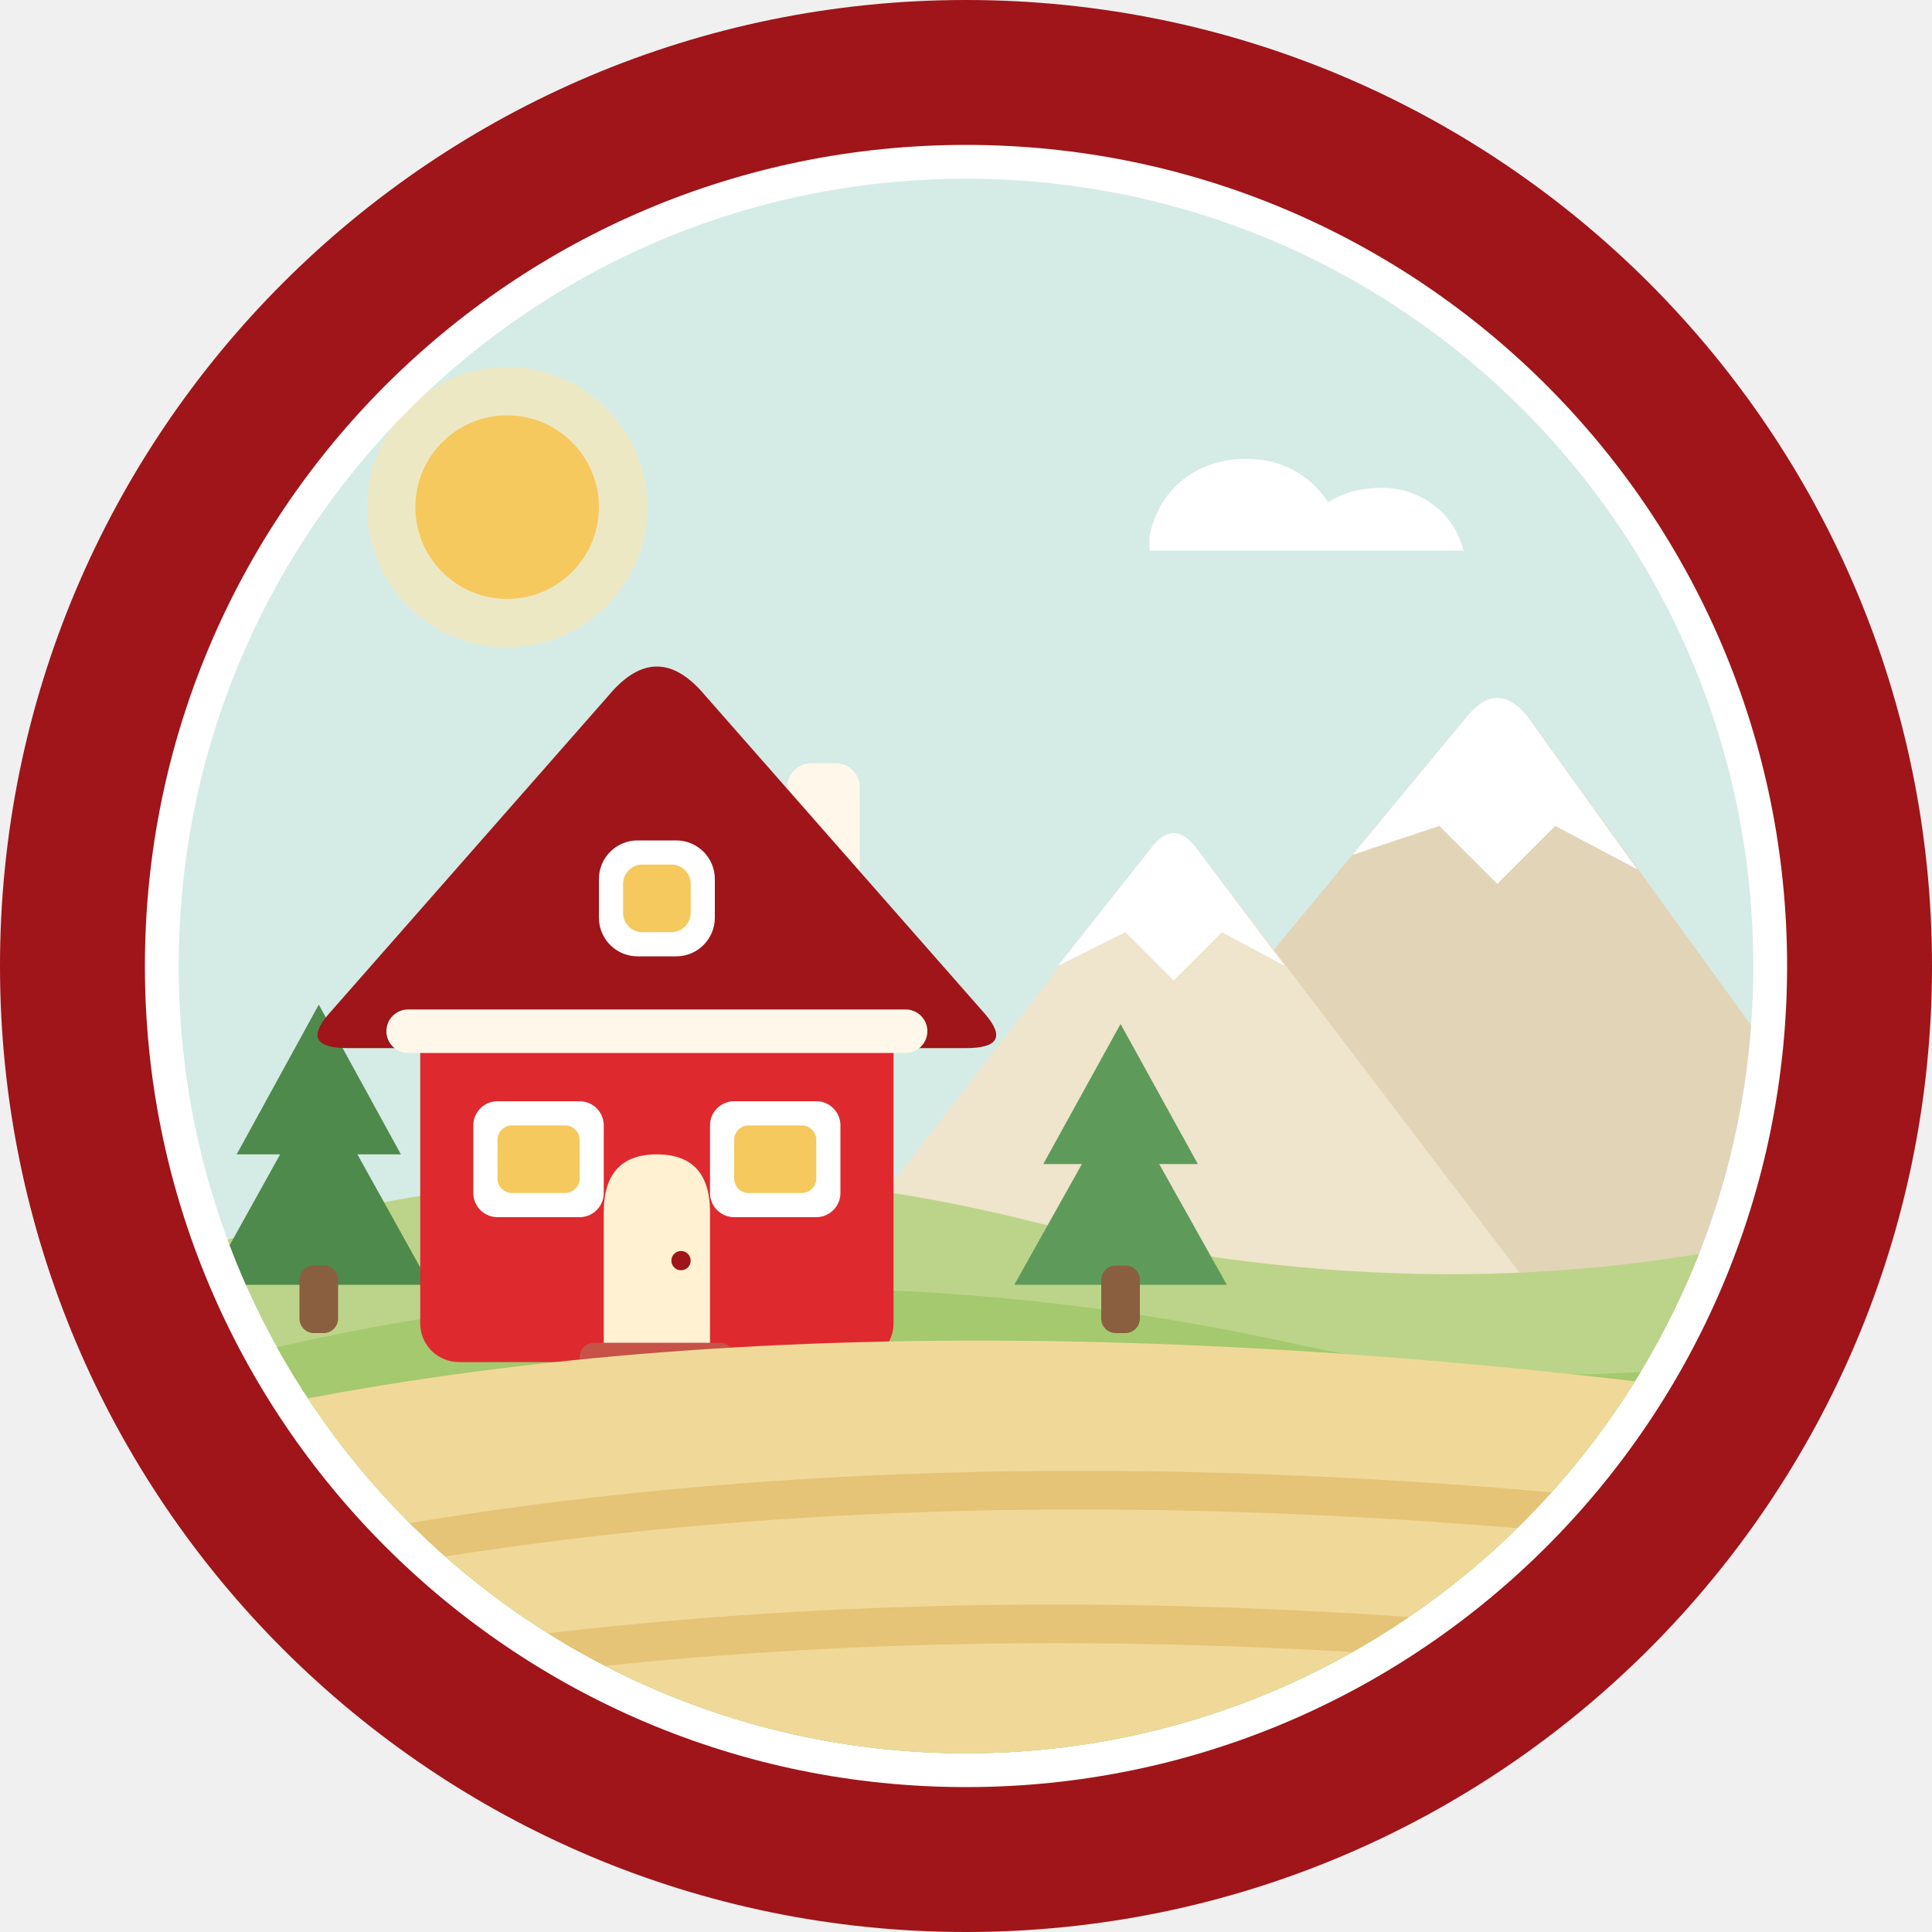
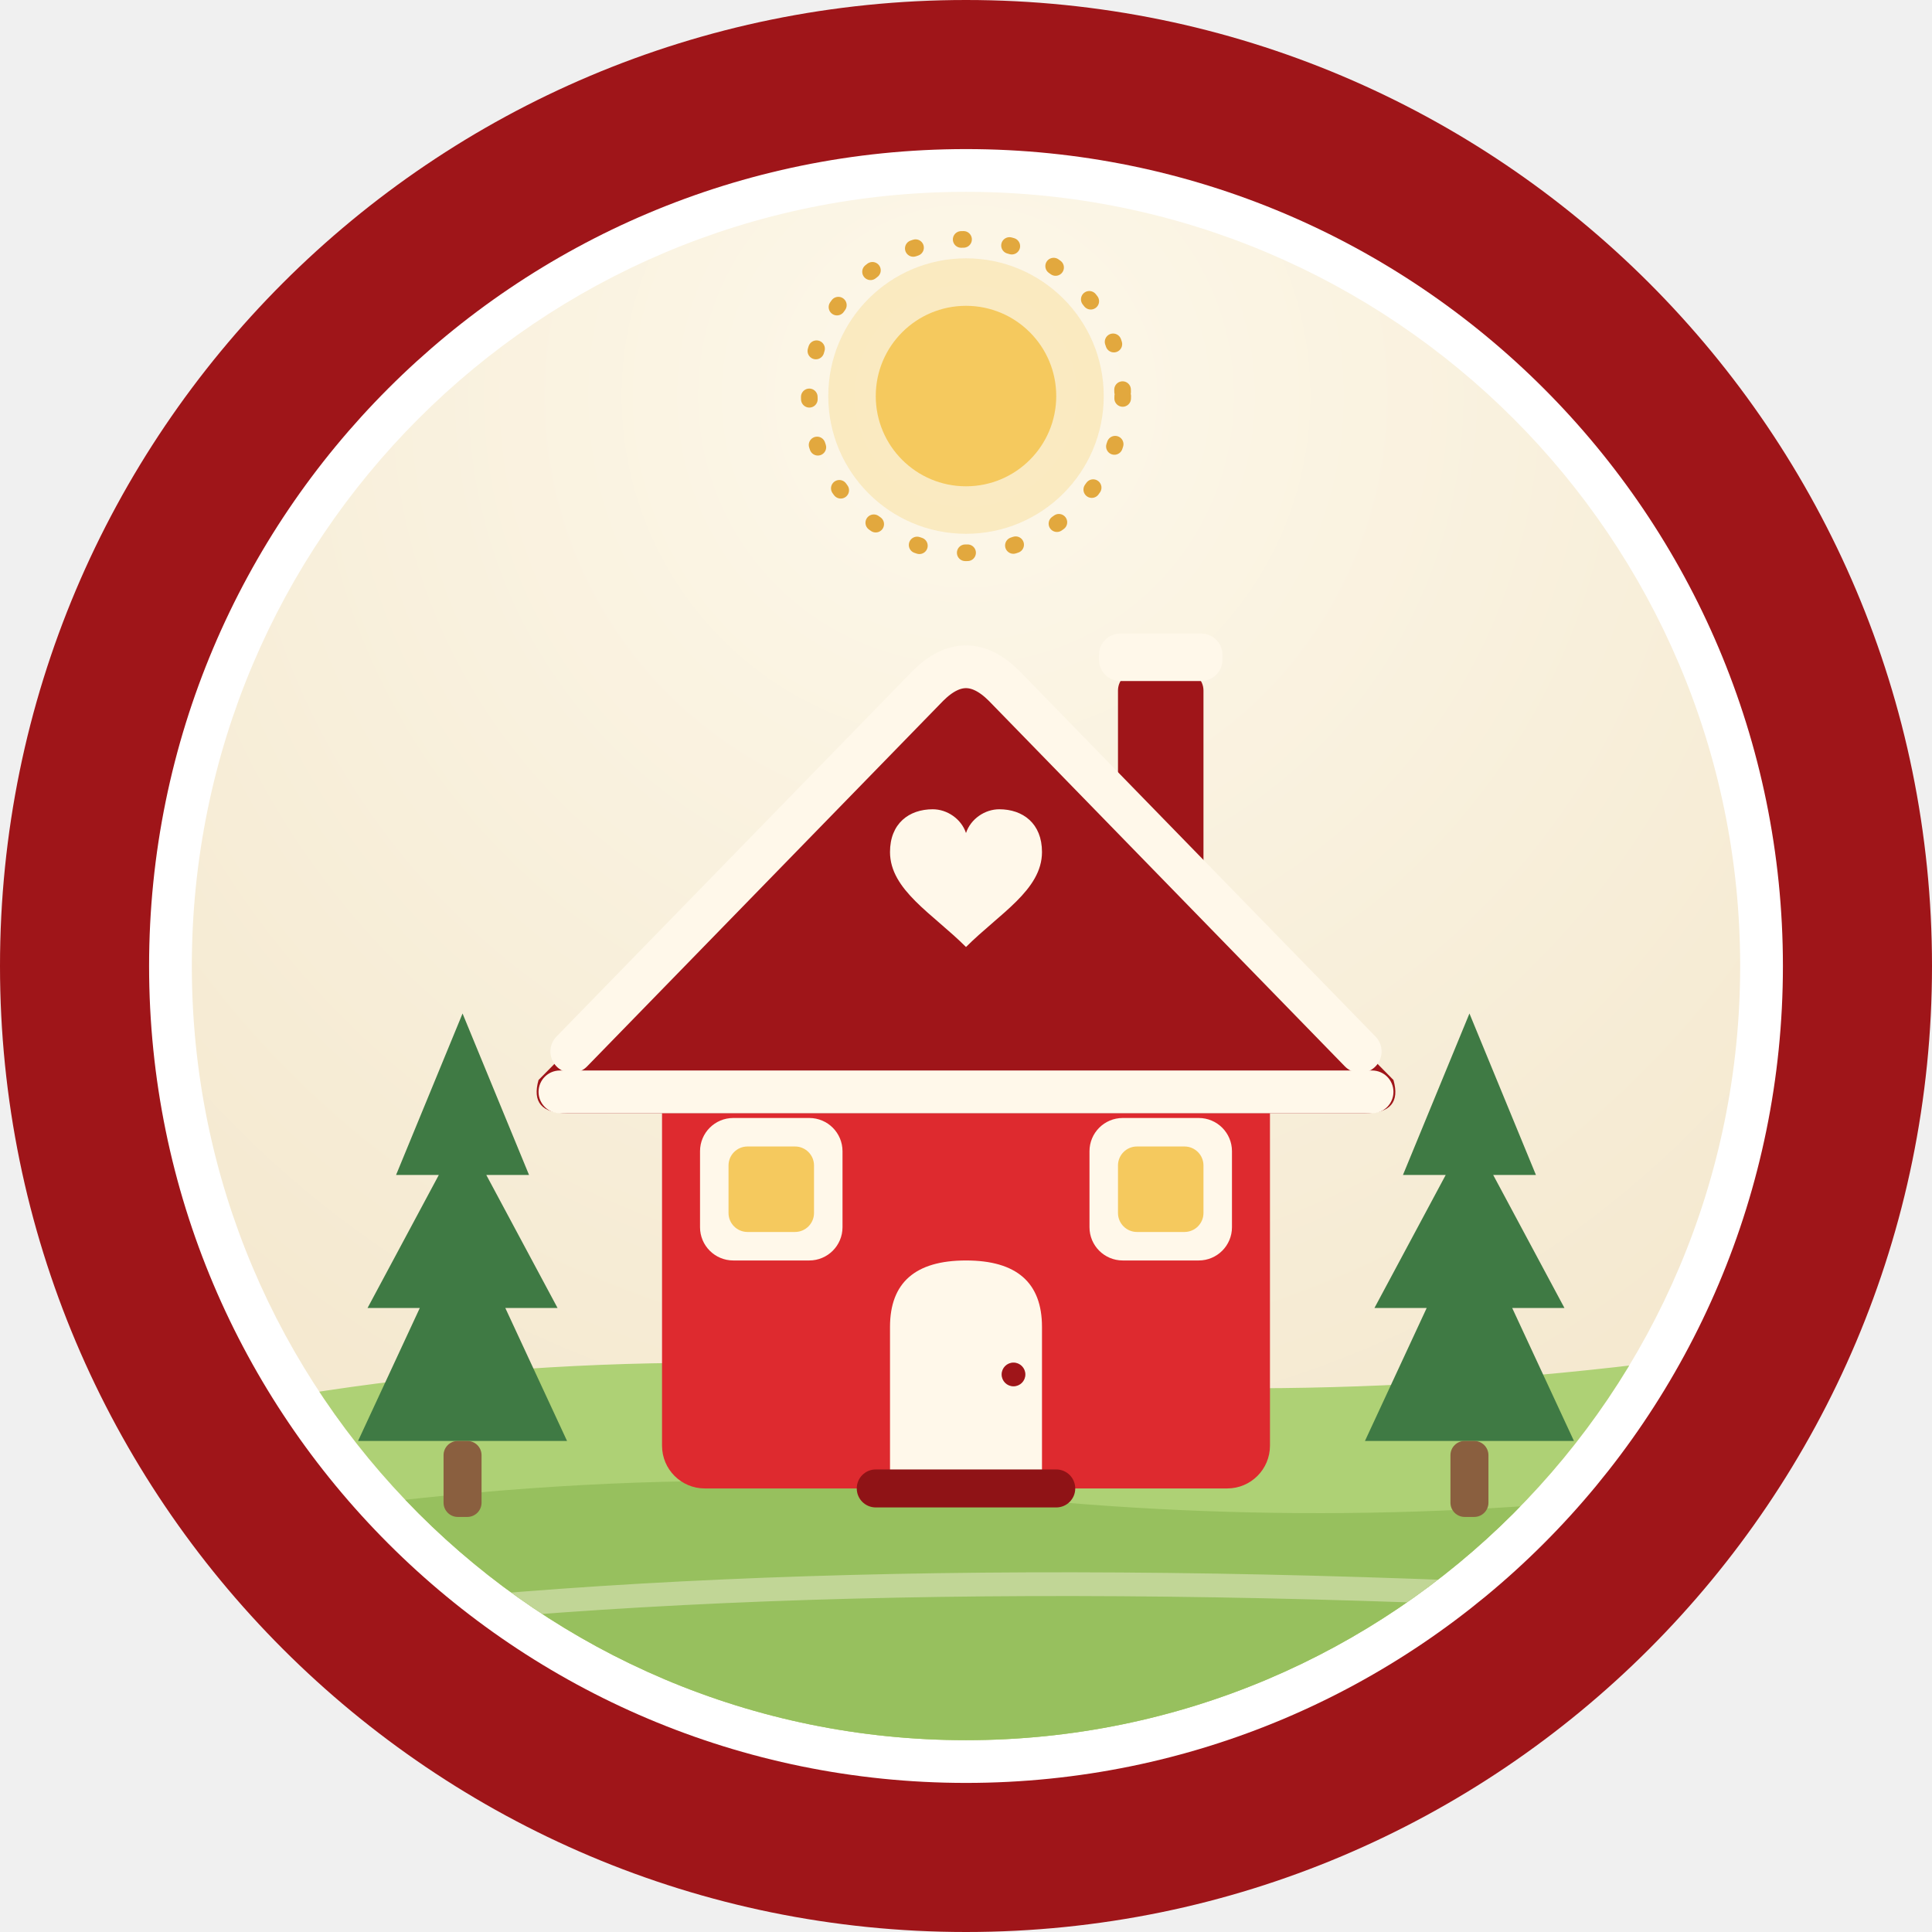
<svg xmlns="http://www.w3.org/2000/svg" width="480" height="480" viewBox="0 0 480 480">
  <defs>
-     <clipPath id="clip-flat-clean">
+     <clipPath id="clip-scene">
      <circle cx="240" cy="240" r="163" />
    </clipPath>
+     <radialGradient id="sky" gradientUnits="userSpaceOnUse" cx="240" cy="120" r="290">
+       <stop offset="0" stop-color="#fdf8ea" />
+       <stop offset="1" stop-color="#f3e6cb" />
+     </radialGradient>
  </defs>
  <circle cx="240" cy="240" r="240" fill="#9f1519" />
-   <g transform="translate(240 240) scale(1.2) translate(-240 -240)">
-     <circle cx="240" cy="240" r="170" fill="#ffffff" />
-     <g clip-path="url(#clip-flat-clean)">
-       <circle cx="240" cy="240" r="163" fill="#d5ebe6" />
-       <circle cx="145" cy="145" r="29" fill="#fbe7b2" opacity=".65" />
-       <circle cx="145" cy="145" r="19" fill="#f5c95e" />
-       <path fill="#ffffff" d="M278 151c2-10 10-16 20-16 7 0 13 3 17 9 3-2 7-3 11-3 8 0 15 5 17 13h-65Z" />
-       <path fill="#e2d4b7" d="M248 304 344 188q6-7 12 0l84 116Z" />
-       <path fill="#ffffff" d="m320 217 24-29q6-7 12 0l23 32-17-9-12 12-12-12Z" />
-       <path fill="#efe4cc" d="M210 304 278 216q5-7 10 0l67 88Z" />
-       <path fill="#ffffff" d="m259 240 19-24q5-7 10 0l18 24-13-7-10 10-10-10Z" />
-       <path fill="#bcd489" d="M70 302q94-32 184-9 82 20 156 3v114H70Z" />
-       <path fill="#a5c96e" d="M70 326q118-34 237-8 54 12 103 2v90H70Z" />
+   <g transform="translate(240 240) scale(1.18) translate(-240 -240)">
+     <circle cx="240" cy="240" r="172" fill="#ffffff" />
+     <g clip-path="url(#clip-scene)">
+       <circle cx="240" cy="240" r="163" fill="url(#sky)" />
+       <circle cx="240" cy="120" r="29" fill="#f8dd9a" opacity=".5" />
+       <circle cx="240" cy="120" r="19" fill="#f5c95e" />
+       <circle cx="240" cy="120" r="33" fill="none" stroke="#e2a83e" stroke-width="3.5" stroke-linecap="round" stroke-dasharray="0.5 9.8" />
+       <path fill="#aed175" d="M70 336q80-18 170-10 80 8 170-6v90H70Z" />
+       <path fill="#97c05e" d="M70 360q100-18 180-8 80 8 160-4v62H70Z" />
+       <g fill="#3f7a44">
+         <path d="M134 250l14 34h-9l15 28h-11l13 28h-44l13-28h-11l15-28h-9Z" />
+         <path d="M346 250l14 34h-9l15 28h-11l13 28h-44l13-28h-11l15-28h-9Z" />
+       </g>
+       <rect x="130" y="340" width="8" height="16" rx="3" fill="#8a5f3f" />
+       <rect x="342" y="340" width="8" height="16" rx="3" fill="#8a5f3f" />
      <g>
-         <path fill="#4d8a4b" d="m106 248 17 31h-9l15 27H83l15-27h-9Z" />
-         <rect x="102" y="302" width="8" height="14" rx="3" fill="#8a5f3f" />
-         <path fill="#5e9b5a" d="m272 252 16 29h-8l14 25h-44l14-25h-8Z" />
-         <rect x="268" y="302" width="8" height="14" rx="3" fill="#8a5f3f" />
+         <rect x="272" y="178" width="18" height="46" rx="4" fill="#9f1519" />
+         <rect x="268" y="170" width="26" height="10" rx="4.5" fill="#fff8ea" />
+         <rect x="176" y="252" width="128" height="98" rx="9" fill="#de2a2f" />
+         <path fill="#9f1519" d="M150 264l83-84q7-8 14 0l83 84q2 7-6 7H156q-8 0-6-7Z" />
+         <path d="M157 258l75-77q8-8 16 0l75 77" fill="none" stroke="#fff8ea" stroke-width="9" stroke-linecap="round" />
+         <rect x="150" y="262" width="180" height="9" rx="4.5" fill="#fff8ea" />
+         <path fill="#fff8ea" d="M240 236c-7-7-16-12-16-20 0-6 4-9 9-9 3 0 6 2 7 5 1-3 4-5 7-5 5 0 9 3 9 9 0 8-9 13-16 20Z" />
+         <rect x="184" y="272" width="30" height="30" rx="7" fill="#fff8ea" />
+         <rect x="190" y="278" width="18" height="18" rx="4" fill="#f5c95e" />
+         <rect x="266" y="272" width="30" height="30" rx="7" fill="#fff8ea" />
+         <rect x="272" y="278" width="18" height="18" rx="4" fill="#f5c95e" />
+         <path fill="#fff8ea" d="M224 348v-32q0-14 16-14t16 14v32Z" />
+         <circle cx="250" cy="326" r="2.5" fill="#9f1519" />
+         <rect x="217" y="346" width="46" height="8" rx="4" fill="#8f1316" />
      </g>
-       <g>
-         <rect x="127" y="247" width="98" height="75" rx="8" fill="#de2a2f" />
-         <rect x="203" y="198" width="15" height="35" rx="5" fill="#fff8ea" />
-         <path fill="#9f1519" d="M108 250 166 184q10-12 20 0l58 66q6 7-4 7H112q-10 0-4-7Z" />
-         <rect x="120" y="249" width="112" height="9" rx="4.5" fill="#fff8ea" />
-         <rect x="164" y="214" width="24" height="24" rx="8" fill="#ffffff" />
-         <rect x="169" y="219" width="14" height="14" rx="4" fill="#f5c95e" />
-         <rect x="138" y="268" width="27" height="24" rx="5" fill="#ffffff" />
-         <rect x="143" y="273" width="17" height="14" rx="3" fill="#f5c95e" />
-         <rect x="187" y="268" width="27" height="24" rx="5" fill="#ffffff" />
-         <rect x="192" y="273" width="17" height="14" rx="3" fill="#f5c95e" />
-         <path fill="#fff1d2" d="M165 322v-31q0-12 11-12t11 12v31Z" />
-         <circle cx="181" cy="301" r="2" fill="#9f1519" />
-         <rect x="160" y="318" width="32" height="6" rx="3" fill="#c75247" />
-       </g>
-       <path fill="#f0d998" d="M70 337q137-35 340-7v80H70Z" />
-       <path d="M86 367q137-31 314-10M82 394q144-31 322-8" fill="none" stroke="#e5c377" stroke-width="8" stroke-linecap="round" />
+       <path d="M92 380q118-16 296-6" fill="none" stroke="#fff8ea" stroke-width="5" stroke-linecap="round" opacity=".4" />
    </g>
  </g>
</svg>
